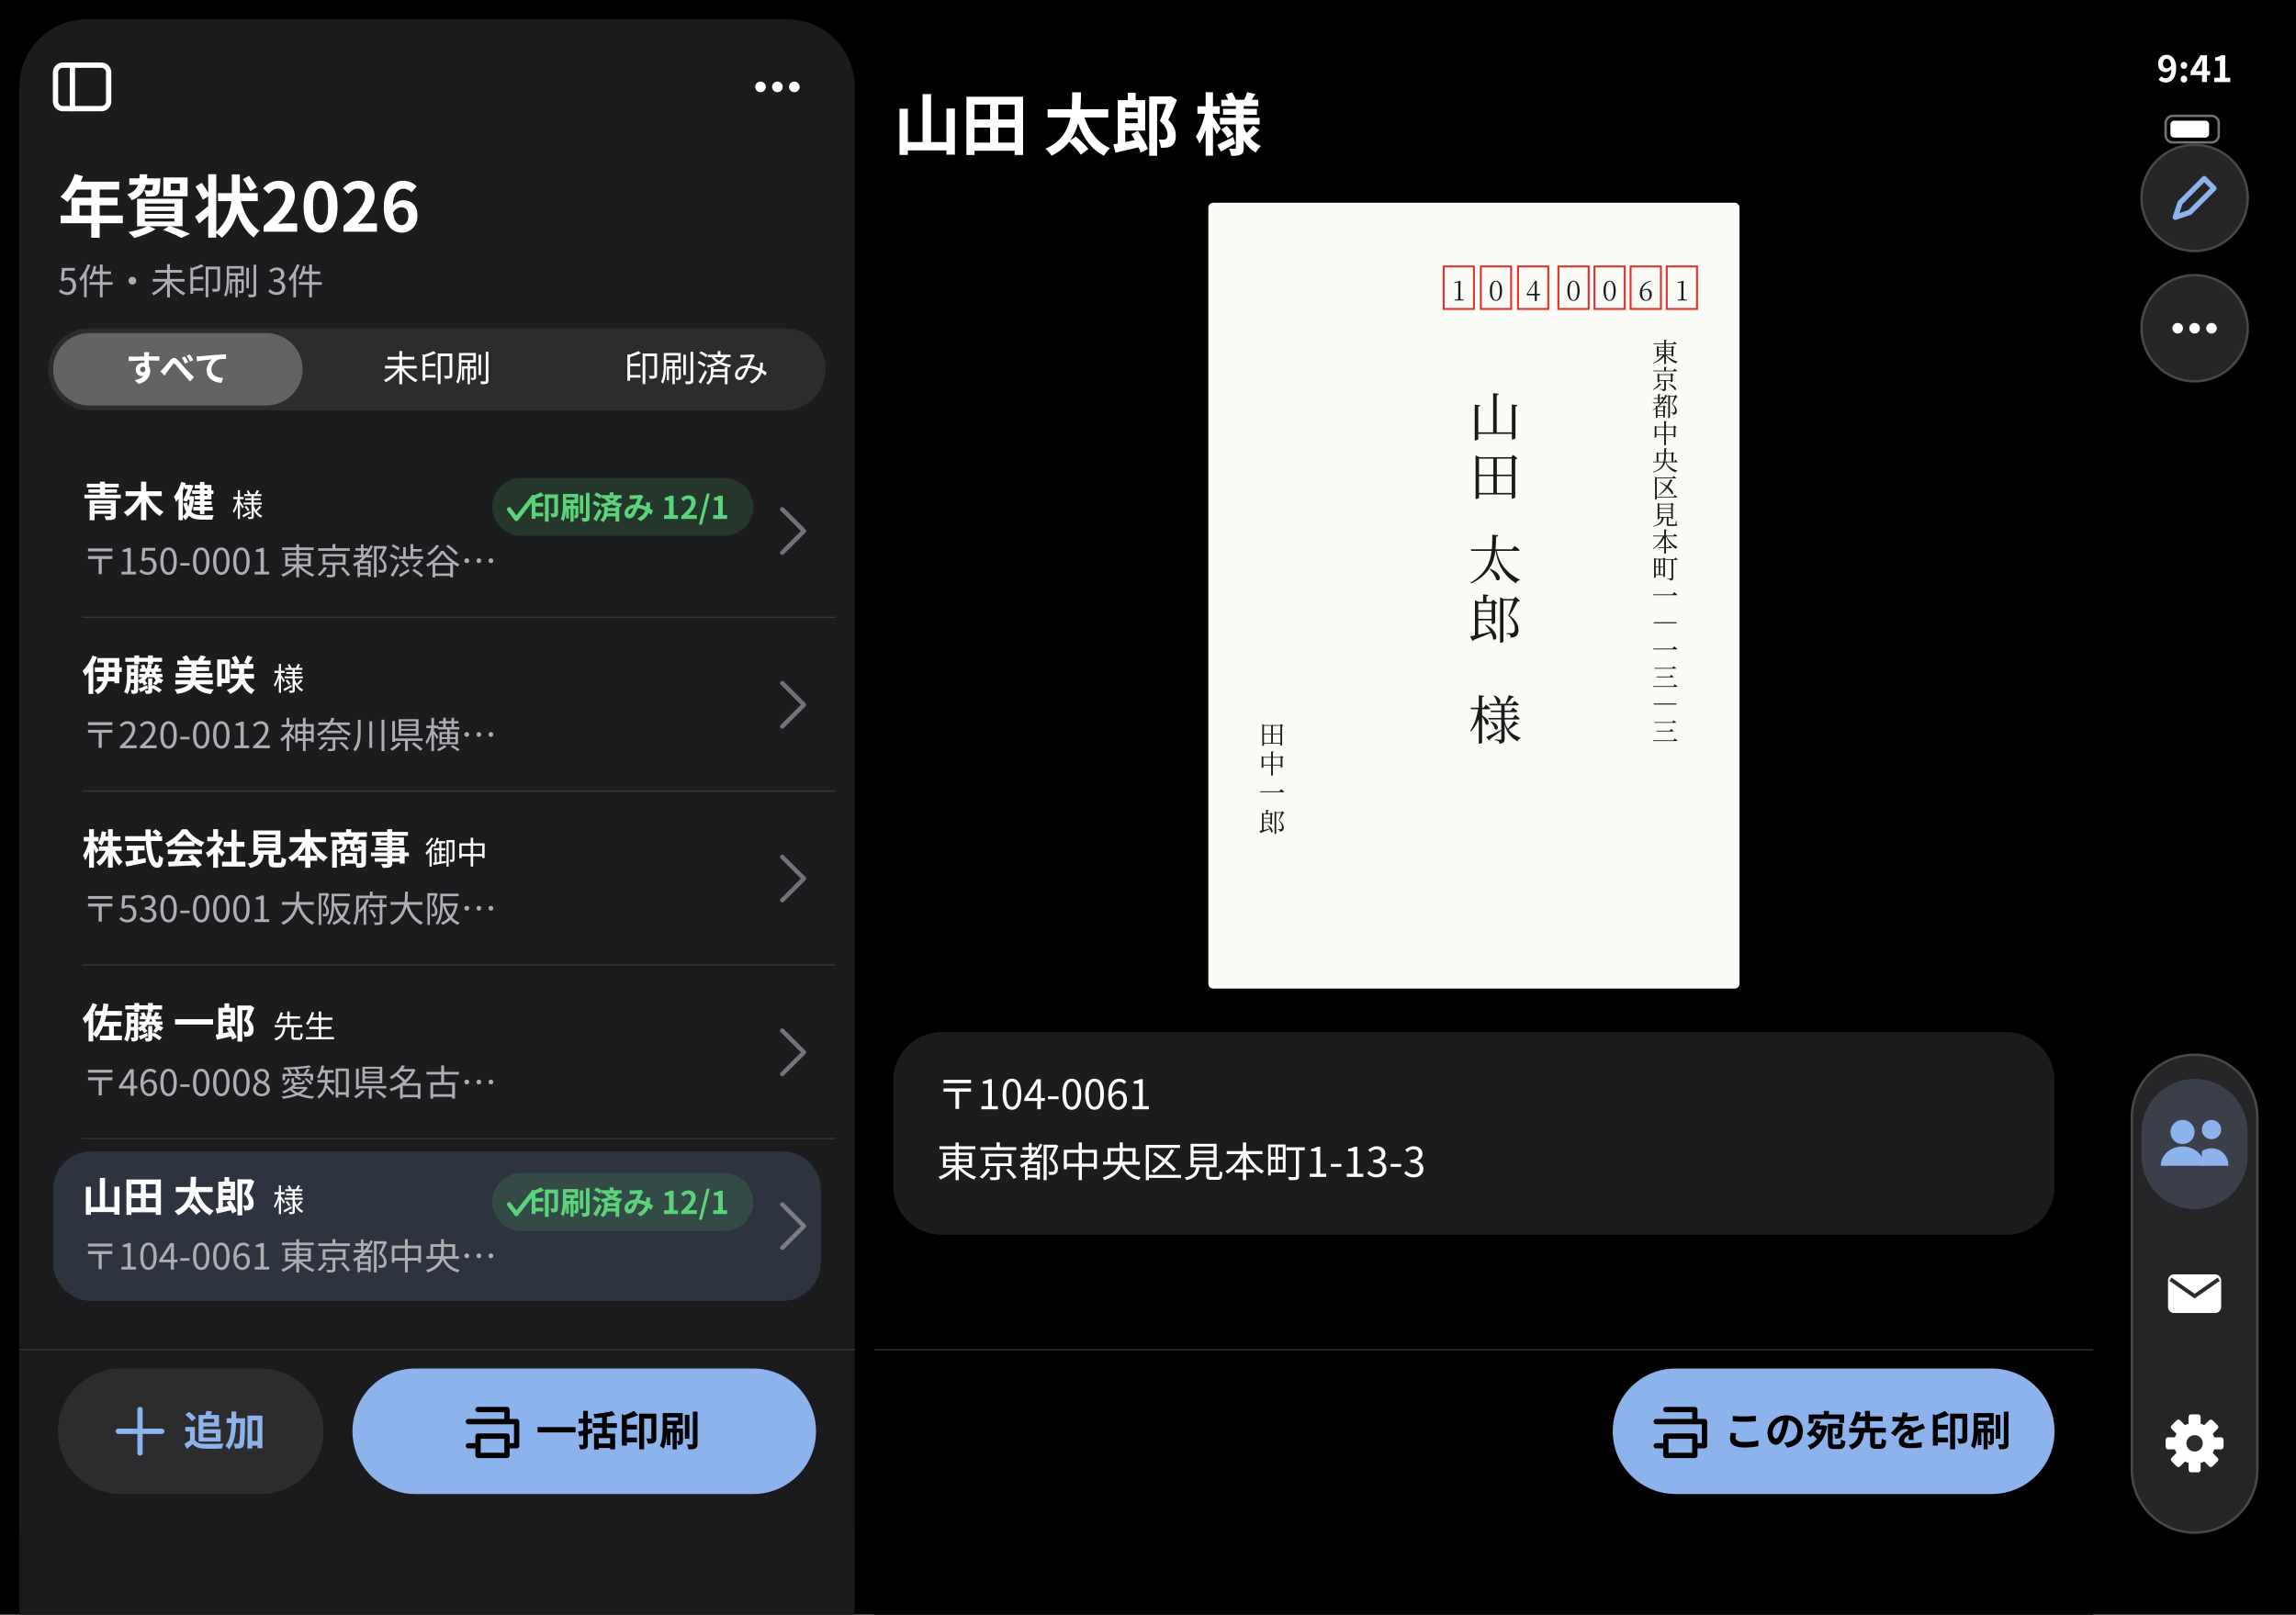
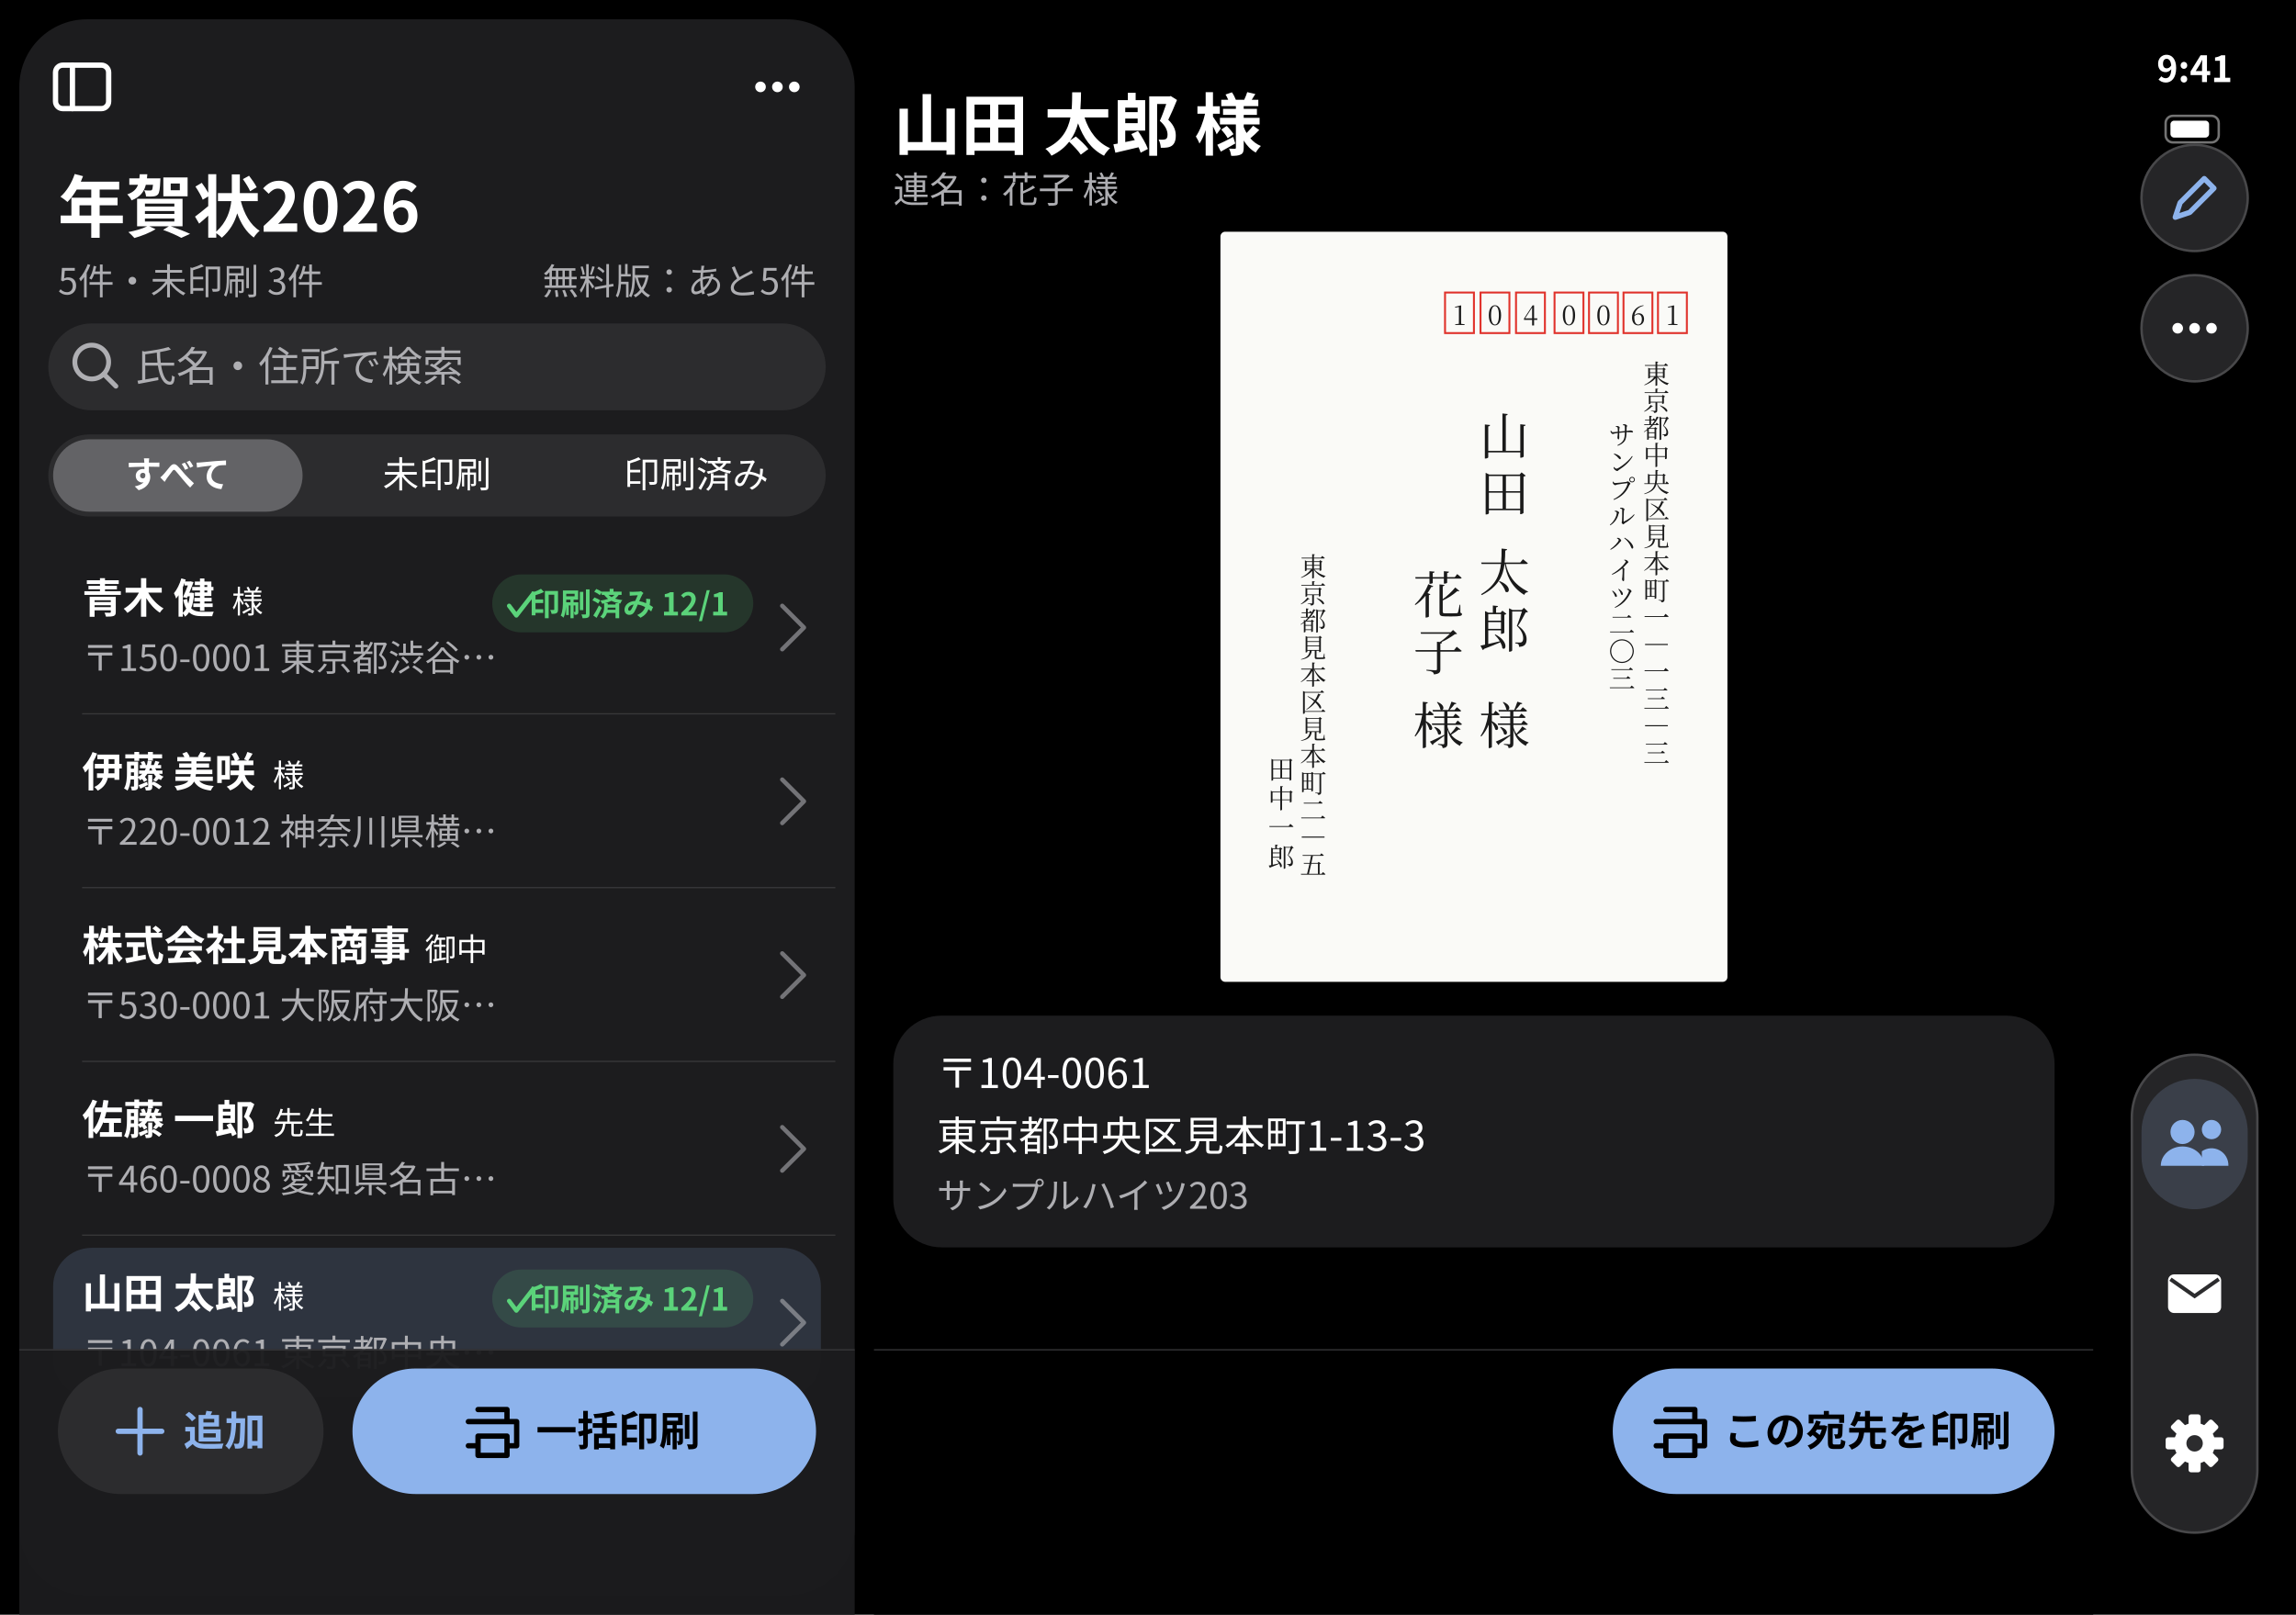
<svg xmlns="http://www.w3.org/2000/svg" width="951" height="669" viewBox="0 0 951 669" data-bg="#000000">
  <rect width="100%" height="100%" fill="#000000" />
  <text x="909" y="34" font-family="-apple-system, 'SF Pro Text', 'Hiragino Sans', 'Noto Sans JP', 'Noto Sans CJK JP', sans-serif" font-size="15" font-weight="600" fill="#FFFFFF" text-anchor="middle">9:41</text>
  <rect x="897.0" y="48" width="22" height="11" rx="3" fill="none" stroke="#FFFFFF" stroke-opacity="0.45" />
  <rect x="899.0" y="50" width="16" height="7" rx="1.5" fill="#FFFFFF" />
  <circle cx="909" cy="82" r="22" fill="#2C2C2E" fill-opacity="0.85" stroke="#48484A" />
  <g fill="none" stroke="#8DB3EC" stroke-width="2.2" stroke-linecap="round" stroke-linejoin="round">
    <path d="M901.0 90l2-6 10-10 4 4-10 10z" />
  </g>
  <circle cx="909" cy="136" r="22" fill="#2C2C2E" fill-opacity="0.85" stroke="#48484A" />
  <circle cx="902.0" cy="136" r="2.2" fill="#FFFFFF" />
  <circle cx="909.0" cy="136" r="2.2" fill="#FFFFFF" />
  <circle cx="916.0" cy="136" r="2.2" fill="#FFFFFF" />
  <rect x="883.0" y="437" width="52" height="198" rx="26" fill="#2C2C2E" fill-opacity="0.85" stroke="#48484A" />
  <rect x="887.0" y="447" width="44" height="54" rx="22" fill="#3A3F49" />
  <circle cx="904.0" cy="469" r="5" fill="#8DB3EC" />
  <path d="M895.0 483a9 8 0 0 1 18 0z" fill="#8DB3EC" />
  <circle cx="916.0" cy="468" r="4" fill="#8DB3EC" />
  <path d="M912.0 483h11a7 7 0 0 0-11-6z" fill="#8DB3EC" />
  <rect x="898.0" y="528" width="22" height="16" rx="2.5" fill="#FFFFFF" />
  <path d="M899.0 530l10 7 10-7" fill="none" stroke="#2C2C2E" stroke-width="1.6" />
  <rect x="906.5" y="586" width="5" height="6" rx="1" fill="#FFFFFF" transform="rotate(0 909.0 598)" />
  <rect x="906.5" y="586" width="5" height="6" rx="1" fill="#FFFFFF" transform="rotate(45 909.0 598)" />
  <rect x="906.5" y="586" width="5" height="6" rx="1" fill="#FFFFFF" transform="rotate(90 909.0 598)" />
  <rect x="906.5" y="586" width="5" height="6" rx="1" fill="#FFFFFF" transform="rotate(135 909.0 598)" />
  <rect x="906.5" y="586" width="5" height="6" rx="1" fill="#FFFFFF" transform="rotate(180 909.0 598)" />
  <rect x="906.5" y="586" width="5" height="6" rx="1" fill="#FFFFFF" transform="rotate(225 909.0 598)" />
  <rect x="906.5" y="586" width="5" height="6" rx="1" fill="#FFFFFF" transform="rotate(270 909.0 598)" />
  <rect x="906.5" y="586" width="5" height="6" rx="1" fill="#FFFFFF" transform="rotate(315 909.0 598)" />
  <circle cx="909.0" cy="598" r="8.5" fill="#FFFFFF" />
  <circle cx="909.0" cy="598" r="3.4" fill="#2C2C2E" />
  <rect x="8" y="8" width="346" height="653" rx="28" fill="#1C1C1E" />
  <g fill="none" stroke="#FFFFFF" stroke-width="2.2" stroke-linecap="round" stroke-linejoin="round">
    <rect x="23" y="27" width="22" height="18" rx="3" />
    <path d="M30 27v18" />
  </g>
  <circle cx="315" cy="36" r="2.2" fill="#FFFFFF" />
  <circle cx="322" cy="36" r="2.2" fill="#FFFFFF" />
  <circle cx="329" cy="36" r="2.2" fill="#FFFFFF" />
  <text x="24" y="96" font-family="-apple-system, 'SF Pro Text', 'Hiragino Sans', 'Noto Sans JP', 'Noto Sans CJK JP', sans-serif" font-size="28" font-weight="700" fill="#FFFFFF" text-anchor="start" data-bg="#1C1C1E">年賀状2026</text>
  <text x="24" y="122" font-family="-apple-system, 'SF Pro Text', 'Hiragino Sans', 'Noto Sans JP', 'Noto Sans CJK JP', sans-serif" font-size="15" font-weight="400" fill="#AEAEB2" text-anchor="start" data-bg="#1C1C1E">5件・未印刷 3件</text>
-   <rect x="20" y="136" width="322" height="34" rx="17" fill="#2C2C2E" />
-   <rect x="22" y="138" width="103.333" height="30" rx="15" fill="#636366" />
-   <text x="73.667" y="158" font-family="-apple-system, 'SF Pro Text', 'Hiragino Sans', 'Noto Sans JP', 'Noto Sans CJK JP', sans-serif" font-size="15" font-weight="600" fill="#FFFFFF" text-anchor="middle" data-bg="#636366">すべて</text>
-   <text x="181" y="158" font-family="-apple-system, 'SF Pro Text', 'Hiragino Sans', 'Noto Sans JP', 'Noto Sans CJK JP', sans-serif" font-size="15" font-weight="400" fill="#FFFFFF" text-anchor="middle" data-bg="#2C2C2E">未印刷</text>
-   <text x="288.333" y="158" font-family="-apple-system, 'SF Pro Text', 'Hiragino Sans', 'Noto Sans JP', 'Noto Sans CJK JP', sans-serif" font-size="15" font-weight="400" fill="#FFFFFF" text-anchor="middle" data-bg="#2C2C2E">印刷済み</text>
+   <text x="338" y="122" font-family="-apple-system, 'SF Pro Text', 'Hiragino Sans', 'Noto Sans JP', 'Noto Sans CJK JP', sans-serif" font-size="15" font-weight="400" fill="#AEAEB2" text-anchor="end" data-bg="#1C1C1E">無料版：あと5件</text>
+   <rect x="20" y="134" width="322" height="36" rx="18" fill="#2C2C2E" />
+   <g fill="none" stroke="#AEAEB2" stroke-width="2" stroke-linecap="round" stroke-linejoin="round">
+     <circle cx="38" cy="150" r="7" />
+     <path d="M43 155l5 5" />
+   </g>
+   <text x="56" y="158" font-family="-apple-system, 'SF Pro Text', 'Hiragino Sans', 'Noto Sans JP', 'Noto Sans CJK JP', sans-serif" font-size="17" font-weight="400" fill="#AEAEB2" text-anchor="start" data-bg="#2C2C2E">氏名・住所で検索</text>
+   <rect x="20" y="180" width="322" height="34" rx="17" fill="#2C2C2E" />
+   <rect x="22" y="182" width="103.333" height="30" rx="15" fill="#636366" />
+   <text x="73.667" y="202" font-family="-apple-system, 'SF Pro Text', 'Hiragino Sans', 'Noto Sans JP', 'Noto Sans CJK JP', sans-serif" font-size="15" font-weight="600" fill="#FFFFFF" text-anchor="middle" data-bg="#636366">すべて</text>
+   <text x="181" y="202" font-family="-apple-system, 'SF Pro Text', 'Hiragino Sans', 'Noto Sans JP', 'Noto Sans CJK JP', sans-serif" font-size="15" font-weight="400" fill="#FFFFFF" text-anchor="middle" data-bg="#2C2C2E">未印刷</text>
+   <text x="288.333" y="202" font-family="-apple-system, 'SF Pro Text', 'Hiragino Sans', 'Noto Sans JP', 'Noto Sans CJK JP', sans-serif" font-size="15" font-weight="400" fill="#FFFFFF" text-anchor="middle" data-bg="#2C2C2E">印刷済み</text>
  <g data-fold-ok="1">
-     <rect x="16" y="184" width="330" height="360" rx="22" fill="#1C1C1E" fill-opacity="0" />
-     <text x="34" y="214" font-family="-apple-system, 'SF Pro Text', 'Hiragino Sans', 'Noto Sans JP', 'Noto Sans CJK JP', sans-serif" font-size="17" font-weight="600" fill="#FFFFFF" text-anchor="start" data-bg="#1C1C1E">青木 健</text>
-     <text x="96" y="214" font-family="-apple-system, 'SF Pro Text', 'Hiragino Sans', 'Noto Sans JP', 'Noto Sans CJK JP', sans-serif" font-size="13" font-weight="400" fill="#FFFFFF" text-anchor="start" data-bg="#1C1C1E">様</text>
-     <text x="34" y="238" font-family="-apple-system, 'SF Pro Text', 'Hiragino Sans', 'Noto Sans JP', 'Noto Sans CJK JP', sans-serif" font-size="15" font-weight="400" fill="#AEAEB2" text-anchor="start" data-bg="#1C1C1E">〒150-0001 東京都渋谷…</text>
-     <rect x="203.88" y="198" width="108.12" height="24" rx="12" fill="#25362B" />
+     <rect x="16" y="224" width="330" height="360" rx="22" fill="#1C1C1E" fill-opacity="0" />
+     <text x="34" y="254" font-family="-apple-system, 'SF Pro Text', 'Hiragino Sans', 'Noto Sans JP', 'Noto Sans CJK JP', sans-serif" font-size="17" font-weight="600" fill="#FFFFFF" text-anchor="start" data-bg="#1C1C1E">青木 健</text>
+     <text x="96" y="254" font-family="-apple-system, 'SF Pro Text', 'Hiragino Sans', 'Noto Sans JP', 'Noto Sans CJK JP', sans-serif" font-size="13" font-weight="400" fill="#FFFFFF" text-anchor="start" data-bg="#1C1C1E">様</text>
+     <text x="34" y="278" font-family="-apple-system, 'SF Pro Text', 'Hiragino Sans', 'Noto Sans JP', 'Noto Sans CJK JP', sans-serif" font-size="15" font-weight="400" fill="#AEAEB2" text-anchor="start" data-bg="#1C1C1E">〒150-0001 東京都渋谷…</text>
+     <rect x="203.88" y="238" width="108.12" height="24" rx="12" fill="#25362B" />
    <g fill="none" stroke="#5BD37A" stroke-width="1.8" stroke-linecap="round" stroke-linejoin="round">
-       <path d="M210.88 211l3 4 7-9" />
+       <path d="M210.88 251l3 4 7-9" />
    </g>
-     <text x="302" y="215" font-family="-apple-system, 'SF Pro Text', 'Hiragino Sans', 'Noto Sans JP', 'Noto Sans CJK JP', sans-serif" font-size="13" font-weight="600" fill="#5BD37A" text-anchor="end" data-bg="#25362B">印刷済み 12/1</text>
+     <text x="302" y="255" font-family="-apple-system, 'SF Pro Text', 'Hiragino Sans', 'Noto Sans JP', 'Noto Sans CJK JP', sans-serif" font-size="13" font-weight="600" fill="#5BD37A" text-anchor="end" data-bg="#25362B">印刷済み 12/1</text>
    <g fill="none" stroke="#AEAEB2" stroke-width="1.8" stroke-opacity="0.6" stroke-linecap="round" stroke-linejoin="round">
-       <path d="M324 211l9 9-9 9" />
+       <path d="M324 251l9 9-9 9" />
    </g>
-     <rect x="34" y="255.5" width="312" height="0.5" fill="#38383A" />
-     <text x="34" y="286" font-family="-apple-system, 'SF Pro Text', 'Hiragino Sans', 'Noto Sans JP', 'Noto Sans CJK JP', sans-serif" font-size="17" font-weight="600" fill="#FFFFFF" text-anchor="start" data-bg="#1C1C1E">伊藤 美咲</text>
-     <text x="113" y="286" font-family="-apple-system, 'SF Pro Text', 'Hiragino Sans', 'Noto Sans JP', 'Noto Sans CJK JP', sans-serif" font-size="13" font-weight="400" fill="#FFFFFF" text-anchor="start" data-bg="#1C1C1E">様</text>
-     <text x="34" y="310" font-family="-apple-system, 'SF Pro Text', 'Hiragino Sans', 'Noto Sans JP', 'Noto Sans CJK JP', sans-serif" font-size="15" font-weight="400" fill="#AEAEB2" text-anchor="start" data-bg="#1C1C1E">〒220-0012 神奈川県横…</text>
+     <rect x="34" y="295.5" width="312" height="0.5" fill="#38383A" />
+     <text x="34" y="326" font-family="-apple-system, 'SF Pro Text', 'Hiragino Sans', 'Noto Sans JP', 'Noto Sans CJK JP', sans-serif" font-size="17" font-weight="600" fill="#FFFFFF" text-anchor="start" data-bg="#1C1C1E">伊藤 美咲</text>
+     <text x="113" y="326" font-family="-apple-system, 'SF Pro Text', 'Hiragino Sans', 'Noto Sans JP', 'Noto Sans CJK JP', sans-serif" font-size="13" font-weight="400" fill="#FFFFFF" text-anchor="start" data-bg="#1C1C1E">様</text>
+     <text x="34" y="350" font-family="-apple-system, 'SF Pro Text', 'Hiragino Sans', 'Noto Sans JP', 'Noto Sans CJK JP', sans-serif" font-size="15" font-weight="400" fill="#AEAEB2" text-anchor="start" data-bg="#1C1C1E">〒220-0012 神奈川県横…</text>
    <g fill="none" stroke="#AEAEB2" stroke-width="1.8" stroke-opacity="0.6" stroke-linecap="round" stroke-linejoin="round">
-       <path d="M324 283l9 9-9 9" />
+       <path d="M324 323l9 9-9 9" />
    </g>
-     <rect x="34" y="327.5" width="312" height="0.5" fill="#38383A" />
-     <text x="34" y="358" font-family="-apple-system, 'SF Pro Text', 'Hiragino Sans', 'Noto Sans JP', 'Noto Sans CJK JP', sans-serif" font-size="17" font-weight="600" fill="#FFFFFF" text-anchor="start" data-bg="#1C1C1E">株式会社見本商事</text>
-     <text x="176" y="358" font-family="-apple-system, 'SF Pro Text', 'Hiragino Sans', 'Noto Sans JP', 'Noto Sans CJK JP', sans-serif" font-size="13" font-weight="400" fill="#FFFFFF" text-anchor="start" data-bg="#1C1C1E">御中</text>
-     <text x="34" y="382" font-family="-apple-system, 'SF Pro Text', 'Hiragino Sans', 'Noto Sans JP', 'Noto Sans CJK JP', sans-serif" font-size="15" font-weight="400" fill="#AEAEB2" text-anchor="start" data-bg="#1C1C1E">〒530-0001 大阪府大阪…</text>
+     <rect x="34" y="367.5" width="312" height="0.5" fill="#38383A" />
+     <text x="34" y="398" font-family="-apple-system, 'SF Pro Text', 'Hiragino Sans', 'Noto Sans JP', 'Noto Sans CJK JP', sans-serif" font-size="17" font-weight="600" fill="#FFFFFF" text-anchor="start" data-bg="#1C1C1E">株式会社見本商事</text>
+     <text x="176" y="398" font-family="-apple-system, 'SF Pro Text', 'Hiragino Sans', 'Noto Sans JP', 'Noto Sans CJK JP', sans-serif" font-size="13" font-weight="400" fill="#FFFFFF" text-anchor="start" data-bg="#1C1C1E">御中</text>
+     <text x="34" y="422" font-family="-apple-system, 'SF Pro Text', 'Hiragino Sans', 'Noto Sans JP', 'Noto Sans CJK JP', sans-serif" font-size="15" font-weight="400" fill="#AEAEB2" text-anchor="start" data-bg="#1C1C1E">〒530-0001 大阪府大阪…</text>
    <g fill="none" stroke="#AEAEB2" stroke-width="1.8" stroke-opacity="0.6" stroke-linecap="round" stroke-linejoin="round">
-       <path d="M324 355l9 9-9 9" />
+       <path d="M324 395l9 9-9 9" />
    </g>
-     <rect x="34" y="399.5" width="312" height="0.5" fill="#38383A" />
-     <text x="34" y="430" font-family="-apple-system, 'SF Pro Text', 'Hiragino Sans', 'Noto Sans JP', 'Noto Sans CJK JP', sans-serif" font-size="17" font-weight="600" fill="#FFFFFF" text-anchor="start" data-bg="#1C1C1E">佐藤 一郎</text>
-     <text x="113" y="430" font-family="-apple-system, 'SF Pro Text', 'Hiragino Sans', 'Noto Sans JP', 'Noto Sans CJK JP', sans-serif" font-size="13" font-weight="400" fill="#FFFFFF" text-anchor="start" data-bg="#1C1C1E">先生</text>
-     <text x="34" y="454" font-family="-apple-system, 'SF Pro Text', 'Hiragino Sans', 'Noto Sans JP', 'Noto Sans CJK JP', sans-serif" font-size="15" font-weight="400" fill="#AEAEB2" text-anchor="start" data-bg="#1C1C1E">〒460-0008 愛知県名古…</text>
+     <rect x="34" y="439.5" width="312" height="0.5" fill="#38383A" />
+     <text x="34" y="470" font-family="-apple-system, 'SF Pro Text', 'Hiragino Sans', 'Noto Sans JP', 'Noto Sans CJK JP', sans-serif" font-size="17" font-weight="600" fill="#FFFFFF" text-anchor="start" data-bg="#1C1C1E">佐藤 一郎</text>
+     <text x="113" y="470" font-family="-apple-system, 'SF Pro Text', 'Hiragino Sans', 'Noto Sans JP', 'Noto Sans CJK JP', sans-serif" font-size="13" font-weight="400" fill="#FFFFFF" text-anchor="start" data-bg="#1C1C1E">先生</text>
+     <text x="34" y="494" font-family="-apple-system, 'SF Pro Text', 'Hiragino Sans', 'Noto Sans JP', 'Noto Sans CJK JP', sans-serif" font-size="15" font-weight="400" fill="#AEAEB2" text-anchor="start" data-bg="#1C1C1E">〒460-0008 愛知県名古…</text>
    <g fill="none" stroke="#AEAEB2" stroke-width="1.8" stroke-opacity="0.6" stroke-linecap="round" stroke-linejoin="round">
-       <path d="M324 427l9 9-9 9" />
+       <path d="M324 467l9 9-9 9" />
    </g>
-     <rect x="34" y="471.5" width="312" height="0.5" fill="#38383A" />
-     <rect x="22" y="477" width="318" height="62" rx="16" fill="#2E343F" />
-     <text x="34" y="502" font-family="-apple-system, 'SF Pro Text', 'Hiragino Sans', 'Noto Sans JP', 'Noto Sans CJK JP', sans-serif" font-size="17" font-weight="600" fill="#FFFFFF" text-anchor="start" data-bg="#2E343F">山田 太郎</text>
-     <text x="113" y="502" font-family="-apple-system, 'SF Pro Text', 'Hiragino Sans', 'Noto Sans JP', 'Noto Sans CJK JP', sans-serif" font-size="13" font-weight="400" fill="#FFFFFF" text-anchor="start" data-bg="#2E343F">様</text>
-     <text x="34" y="526" font-family="-apple-system, 'SF Pro Text', 'Hiragino Sans', 'Noto Sans JP', 'Noto Sans CJK JP', sans-serif" font-size="15" font-weight="400" fill="#AEAEB2" text-anchor="start" data-bg="#2E343F">〒104-0061 東京都中央…</text>
-     <rect x="203.88" y="486" width="108.12" height="24" rx="12" fill="#344A47" />
+     <rect x="34" y="511.5" width="312" height="0.5" fill="#38383A" />
+     <rect x="22" y="517" width="318" height="62" rx="16" fill="#2E343F" />
+     <text x="34" y="542" font-family="-apple-system, 'SF Pro Text', 'Hiragino Sans', 'Noto Sans JP', 'Noto Sans CJK JP', sans-serif" font-size="17" font-weight="600" fill="#FFFFFF" text-anchor="start" data-bg="#2E343F">山田 太郎</text>
+     <text x="113" y="542" font-family="-apple-system, 'SF Pro Text', 'Hiragino Sans', 'Noto Sans JP', 'Noto Sans CJK JP', sans-serif" font-size="13" font-weight="400" fill="#FFFFFF" text-anchor="start" data-bg="#2E343F">様</text>
+     <text x="34" y="566" font-family="-apple-system, 'SF Pro Text', 'Hiragino Sans', 'Noto Sans JP', 'Noto Sans CJK JP', sans-serif" font-size="15" font-weight="400" fill="#AEAEB2" text-anchor="start" data-bg="#2E343F">〒104-0061 東京都中央…</text>
+     <rect x="203.88" y="526" width="108.12" height="24" rx="12" fill="#344A47" />
    <g fill="none" stroke="#5BD37A" stroke-width="1.8" stroke-linecap="round" stroke-linejoin="round">
-       <path d="M210.88 499l3 4 7-9" />
+       <path d="M210.88 539l3 4 7-9" />
    </g>
-     <text x="302" y="503" font-family="-apple-system, 'SF Pro Text', 'Hiragino Sans', 'Noto Sans JP', 'Noto Sans CJK JP', sans-serif" font-size="13" font-weight="600" fill="#5BD37A" text-anchor="end" data-bg="#344A47">印刷済み 12/1</text>
+     <text x="302" y="543" font-family="-apple-system, 'SF Pro Text', 'Hiragino Sans', 'Noto Sans JP', 'Noto Sans CJK JP', sans-serif" font-size="13" font-weight="600" fill="#5BD37A" text-anchor="end" data-bg="#344A47">印刷済み 12/1</text>
    <g fill="none" stroke="#AEAEB2" stroke-width="1.8" stroke-opacity="0.6" stroke-linecap="round" stroke-linejoin="round">
-       <path d="M324 499l9 9-9 9" />
+       <path d="M324 539l9 9-9 9" />
    </g>
  </g>
  <rect x="8" y="559" width="346" height="110" fill="#1C1C1E" fill-opacity="0.96" />
  <rect x="8" y="559" width="346" height="0.5" fill="#38383A" />
  <rect x="24" y="567" width="110" height="52" rx="26" fill="#2C2C2E" />
  <g fill="none" stroke="#8DB3EC" stroke-width="2.2" stroke-linecap="round" stroke-linejoin="round">
    <path d="M58.0 584.0v18M49.0 593.0h18" />
  </g>
  <text x="76" y="599" font-family="-apple-system, 'SF Pro Text', 'Hiragino Sans', 'Noto Sans JP', 'Noto Sans CJK JP', sans-serif" font-size="17" font-weight="600" fill="#8DB3EC" text-anchor="start" data-bg="#2C2C2E">追加</text>
  <rect x="146" y="567" width="192" height="52" rx="26" fill="#8DB3EC" />
  <g fill="none" stroke="#000000" stroke-width="2.2" stroke-linecap="round" stroke-linejoin="round">
    <path d="M198.0 584.0h12v5M194.0 589.0h20v10h-4M194.0 599.0h4M198.0 595.0h12v8h-12z" />
  </g>
  <text x="222" y="599" font-family="-apple-system, 'SF Pro Text', 'Hiragino Sans', 'Noto Sans JP', 'Noto Sans CJK JP', sans-serif" font-size="17" font-weight="600" fill="#000000" text-anchor="start" data-bg="#8DB3EC">一括印刷</text>
  <text x="370" y="62" font-family="-apple-system, 'SF Pro Text', 'Hiragino Sans', 'Noto Sans JP', 'Noto Sans CJK JP', sans-serif" font-size="28" font-weight="700" fill="#FFFFFF" text-anchor="start">山田 太郎 様</text>
-   <rect x="501.5" y="86" width="220" height="325.6" rx="2" fill="#000000" fill-opacity="0.12" />
-   <rect x="500.5" y="84" width="220" height="325.6" rx="2" fill="#FAFAF7" />
-   <rect x="597.96" y="110.4" width="12.54" height="17.6" fill="none" stroke="#E0322B" stroke-width="0.8" />
-   <rect x="613.36" y="110.4" width="12.54" height="17.6" fill="none" stroke="#E0322B" stroke-width="0.8" />
-   <rect x="628.76" y="110.4" width="12.54" height="17.6" fill="none" stroke="#E0322B" stroke-width="0.8" />
-   <rect x="645.48" y="110.4" width="12.54" height="17.6" fill="none" stroke="#E0322B" stroke-width="0.8" />
-   <rect x="660.44" y="110.4" width="12.54" height="17.6" fill="none" stroke="#E0322B" stroke-width="0.8" />
-   <rect x="675.4" y="110.4" width="12.54" height="17.6" fill="none" stroke="#E0322B" stroke-width="0.8" />
-   <rect x="690.36" y="110.4" width="12.54" height="17.6" fill="none" stroke="#E0322B" stroke-width="0.8" />
-   <text x="604.23" y="124.48" font-family="'Hiragino Mincho ProN', 'Noto Serif CJK JP', 'Noto Serif JP', serif" font-size="11" font-weight="400" fill="#1A1A1A" text-anchor="middle" data-bg="#FAFAF7">1</text>
-   <text x="619.63" y="124.48" font-family="'Hiragino Mincho ProN', 'Noto Serif CJK JP', 'Noto Serif JP', serif" font-size="11" font-weight="400" fill="#1A1A1A" text-anchor="middle" data-bg="#FAFAF7">0</text>
-   <text x="635.03" y="124.48" font-family="'Hiragino Mincho ProN', 'Noto Serif CJK JP', 'Noto Serif JP', serif" font-size="11" font-weight="400" fill="#1A1A1A" text-anchor="middle" data-bg="#FAFAF7">4</text>
-   <text x="651.75" y="124.48" font-family="'Hiragino Mincho ProN', 'Noto Serif CJK JP', 'Noto Serif JP', serif" font-size="11" font-weight="400" fill="#1A1A1A" text-anchor="middle" data-bg="#FAFAF7">0</text>
-   <text x="666.71" y="124.48" font-family="'Hiragino Mincho ProN', 'Noto Serif CJK JP', 'Noto Serif JP', serif" font-size="11" font-weight="400" fill="#1A1A1A" text-anchor="middle" data-bg="#FAFAF7">0</text>
-   <text x="681.67" y="124.48" font-family="'Hiragino Mincho ProN', 'Noto Serif CJK JP', 'Noto Serif JP', serif" font-size="11" font-weight="400" fill="#1A1A1A" text-anchor="middle" data-bg="#FAFAF7">6</text>
-   <text x="696.63" y="124.48" font-family="'Hiragino Mincho ProN', 'Noto Serif CJK JP', 'Noto Serif JP', serif" font-size="11" font-weight="400" fill="#1A1A1A" text-anchor="middle" data-bg="#FAFAF7">1</text>
-   <text x="689.7" y="150" font-family="'Hiragino Mincho ProN', 'Noto Serif CJK JP', 'Noto Serif JP', serif" font-size="11" font-weight="400" fill="#1A1A1A" text-anchor="middle" data-bg="#FAFAF7">東</text>
-   <text x="689.7" y="161.22" font-family="'Hiragino Mincho ProN', 'Noto Serif CJK JP', 'Noto Serif JP', serif" font-size="11" font-weight="400" fill="#1A1A1A" text-anchor="middle" data-bg="#FAFAF7">京</text>
-   <text x="689.7" y="172.44" font-family="'Hiragino Mincho ProN', 'Noto Serif CJK JP', 'Noto Serif JP', serif" font-size="11" font-weight="400" fill="#1A1A1A" text-anchor="middle" data-bg="#FAFAF7">都</text>
-   <text x="689.7" y="183.66" font-family="'Hiragino Mincho ProN', 'Noto Serif CJK JP', 'Noto Serif JP', serif" font-size="11" font-weight="400" fill="#1A1A1A" text-anchor="middle" data-bg="#FAFAF7">中</text>
-   <text x="689.7" y="194.88" font-family="'Hiragino Mincho ProN', 'Noto Serif CJK JP', 'Noto Serif JP', serif" font-size="11" font-weight="400" fill="#1A1A1A" text-anchor="middle" data-bg="#FAFAF7">央</text>
-   <text x="689.7" y="206.1" font-family="'Hiragino Mincho ProN', 'Noto Serif CJK JP', 'Noto Serif JP', serif" font-size="11" font-weight="400" fill="#1A1A1A" text-anchor="middle" data-bg="#FAFAF7">区</text>
-   <text x="689.7" y="217.32" font-family="'Hiragino Mincho ProN', 'Noto Serif CJK JP', 'Noto Serif JP', serif" font-size="11" font-weight="400" fill="#1A1A1A" text-anchor="middle" data-bg="#FAFAF7">見</text>
-   <text x="689.7" y="228.54" font-family="'Hiragino Mincho ProN', 'Noto Serif CJK JP', 'Noto Serif JP', serif" font-size="11" font-weight="400" fill="#1A1A1A" text-anchor="middle" data-bg="#FAFAF7">本</text>
-   <text x="689.7" y="239.76" font-family="'Hiragino Mincho ProN', 'Noto Serif CJK JP', 'Noto Serif JP', serif" font-size="11" font-weight="400" fill="#1A1A1A" text-anchor="middle" data-bg="#FAFAF7">町</text>
-   <text x="689.7" y="250.98" font-family="'Hiragino Mincho ProN', 'Noto Serif CJK JP', 'Noto Serif JP', serif" font-size="11" font-weight="400" fill="#1A1A1A" text-anchor="middle" data-bg="#FAFAF7">一</text>
-   <text x="689.7" y="262.2" font-family="'Hiragino Mincho ProN', 'Noto Serif CJK JP', 'Noto Serif JP', serif" font-size="11" font-weight="400" fill="#1A1A1A" text-anchor="middle" data-bg="#FAFAF7">―</text>
-   <text x="689.7" y="273.42" font-family="'Hiragino Mincho ProN', 'Noto Serif CJK JP', 'Noto Serif JP', serif" font-size="11" font-weight="400" fill="#1A1A1A" text-anchor="middle" data-bg="#FAFAF7">一</text>
-   <text x="689.7" y="284.64" font-family="'Hiragino Mincho ProN', 'Noto Serif CJK JP', 'Noto Serif JP', serif" font-size="11" font-weight="400" fill="#1A1A1A" text-anchor="middle" data-bg="#FAFAF7">三</text>
-   <text x="689.7" y="295.86" font-family="'Hiragino Mincho ProN', 'Noto Serif CJK JP', 'Noto Serif JP', serif" font-size="11" font-weight="400" fill="#1A1A1A" text-anchor="middle" data-bg="#FAFAF7">―</text>
-   <text x="689.7" y="307.08" font-family="'Hiragino Mincho ProN', 'Noto Serif CJK JP', 'Noto Serif JP', serif" font-size="11" font-weight="400" fill="#1A1A1A" text-anchor="middle" data-bg="#FAFAF7">三</text>
-   <text x="619.3" y="180.8" font-family="'Hiragino Mincho ProN', 'Noto Serif CJK JP', 'Noto Serif JP', serif" font-size="22" font-weight="400" fill="#1A1A1A" text-anchor="middle" data-bg="#FAFAF7">山</text>
-   <text x="619.3" y="205.44" font-family="'Hiragino Mincho ProN', 'Noto Serif CJK JP', 'Noto Serif JP', serif" font-size="22" font-weight="400" fill="#1A1A1A" text-anchor="middle" data-bg="#FAFAF7">田</text>
-   <text x="619.3" y="239.936" font-family="'Hiragino Mincho ProN', 'Noto Serif CJK JP', 'Noto Serif JP', serif" font-size="22" font-weight="400" fill="#1A1A1A" text-anchor="middle" data-bg="#FAFAF7">太</text>
-   <text x="619.3" y="264.576" font-family="'Hiragino Mincho ProN', 'Noto Serif CJK JP', 'Noto Serif JP', serif" font-size="22" font-weight="400" fill="#1A1A1A" text-anchor="middle" data-bg="#FAFAF7">郎</text>
-   <text x="619.3" y="306.464" font-family="'Hiragino Mincho ProN', 'Noto Serif CJK JP', 'Noto Serif JP', serif" font-size="22" font-weight="400" fill="#1A1A1A" text-anchor="middle" data-bg="#FAFAF7">様</text>
-   <text x="526.9" y="308.4" font-family="'Hiragino Mincho ProN', 'Noto Serif CJK JP', 'Noto Serif JP', serif" font-size="11" font-weight="400" fill="#1A1A1A" text-anchor="middle" data-bg="#FAFAF7">田</text>
-   <text x="526.9" y="320.5" font-family="'Hiragino Mincho ProN', 'Noto Serif CJK JP', 'Noto Serif JP', serif" font-size="11" font-weight="400" fill="#1A1A1A" text-anchor="middle" data-bg="#FAFAF7">中</text>
-   <text x="526.9" y="332.6" font-family="'Hiragino Mincho ProN', 'Noto Serif CJK JP', 'Noto Serif JP', serif" font-size="11" font-weight="400" fill="#1A1A1A" text-anchor="middle" data-bg="#FAFAF7">一</text>
-   <text x="526.9" y="344.7" font-family="'Hiragino Mincho ProN', 'Noto Serif CJK JP', 'Noto Serif JP', serif" font-size="11" font-weight="400" fill="#1A1A1A" text-anchor="middle" data-bg="#FAFAF7">郎</text>
-   <rect x="370" y="427.6" width="481" height="84" rx="20" fill="#1C1C1E" />
-   <text x="388" y="459.6" font-family="-apple-system, 'SF Pro Text', 'Hiragino Sans', 'Noto Sans JP', 'Noto Sans CJK JP', sans-serif" font-size="17" font-weight="400" fill="#FFFFFF" text-anchor="start" data-bg="#1C1C1E">〒104-0061</text>
-   <text x="388" y="487.6" font-family="-apple-system, 'SF Pro Text', 'Hiragino Sans', 'Noto Sans JP', 'Noto Sans CJK JP', sans-serif" font-size="17" font-weight="400" fill="#FFFFFF" text-anchor="start" data-bg="#1C1C1E">東京都中央区見本町1-13-3</text>
+   <text x="370" y="84" font-family="-apple-system, 'SF Pro Text', 'Hiragino Sans', 'Noto Sans JP', 'Noto Sans CJK JP', sans-serif" font-size="15" font-weight="400" fill="#AEAEB2" text-anchor="start">連名：花子 様</text>
+   <rect x="506.5" y="98" width="210" height="310.8" rx="2" fill="#000000" fill-opacity="0.12" />
+   <rect x="505.5" y="96" width="210" height="310.8" rx="2" fill="#FAFAF7" />
+   <rect x="598.53" y="121.2" width="11.97" height="16.8" fill="none" stroke="#E0322B" stroke-width="0.8" />
+   <rect x="613.23" y="121.2" width="11.97" height="16.8" fill="none" stroke="#E0322B" stroke-width="0.8" />
+   <rect x="627.93" y="121.2" width="11.97" height="16.8" fill="none" stroke="#E0322B" stroke-width="0.8" />
+   <rect x="643.89" y="121.2" width="11.97" height="16.8" fill="none" stroke="#E0322B" stroke-width="0.8" />
+   <rect x="658.17" y="121.2" width="11.97" height="16.8" fill="none" stroke="#E0322B" stroke-width="0.8" />
+   <rect x="672.45" y="121.2" width="11.97" height="16.8" fill="none" stroke="#E0322B" stroke-width="0.8" />
+   <rect x="686.73" y="121.2" width="11.97" height="16.8" fill="none" stroke="#E0322B" stroke-width="0.8" />
+   <text x="604.515" y="134.64" font-family="'Hiragino Mincho ProN', 'Noto Serif CJK JP', 'Noto Serif JP', serif" font-size="11" font-weight="400" fill="#1A1A1A" text-anchor="middle" data-bg="#FAFAF7">1</text>
+   <text x="619.215" y="134.64" font-family="'Hiragino Mincho ProN', 'Noto Serif CJK JP', 'Noto Serif JP', serif" font-size="11" font-weight="400" fill="#1A1A1A" text-anchor="middle" data-bg="#FAFAF7">0</text>
+   <text x="633.915" y="134.64" font-family="'Hiragino Mincho ProN', 'Noto Serif CJK JP', 'Noto Serif JP', serif" font-size="11" font-weight="400" fill="#1A1A1A" text-anchor="middle" data-bg="#FAFAF7">4</text>
+   <text x="649.875" y="134.64" font-family="'Hiragino Mincho ProN', 'Noto Serif CJK JP', 'Noto Serif JP', serif" font-size="11" font-weight="400" fill="#1A1A1A" text-anchor="middle" data-bg="#FAFAF7">0</text>
+   <text x="664.155" y="134.64" font-family="'Hiragino Mincho ProN', 'Noto Serif CJK JP', 'Noto Serif JP', serif" font-size="11" font-weight="400" fill="#1A1A1A" text-anchor="middle" data-bg="#FAFAF7">0</text>
+   <text x="678.435" y="134.64" font-family="'Hiragino Mincho ProN', 'Noto Serif CJK JP', 'Noto Serif JP', serif" font-size="11" font-weight="400" fill="#1A1A1A" text-anchor="middle" data-bg="#FAFAF7">6</text>
+   <text x="692.715" y="134.64" font-family="'Hiragino Mincho ProN', 'Noto Serif CJK JP', 'Noto Serif JP', serif" font-size="11" font-weight="400" fill="#1A1A1A" text-anchor="middle" data-bg="#FAFAF7">1</text>
+   <text x="686.1" y="159" font-family="'Hiragino Mincho ProN', 'Noto Serif CJK JP', 'Noto Serif JP', serif" font-size="11" font-weight="400" fill="#1A1A1A" text-anchor="middle" data-bg="#FAFAF7">東</text>
+   <text x="686.1" y="170.22" font-family="'Hiragino Mincho ProN', 'Noto Serif CJK JP', 'Noto Serif JP', serif" font-size="11" font-weight="400" fill="#1A1A1A" text-anchor="middle" data-bg="#FAFAF7">京</text>
+   <text x="686.1" y="181.44" font-family="'Hiragino Mincho ProN', 'Noto Serif CJK JP', 'Noto Serif JP', serif" font-size="11" font-weight="400" fill="#1A1A1A" text-anchor="middle" data-bg="#FAFAF7">都</text>
+   <text x="686.1" y="192.66" font-family="'Hiragino Mincho ProN', 'Noto Serif CJK JP', 'Noto Serif JP', serif" font-size="11" font-weight="400" fill="#1A1A1A" text-anchor="middle" data-bg="#FAFAF7">中</text>
+   <text x="686.1" y="203.88" font-family="'Hiragino Mincho ProN', 'Noto Serif CJK JP', 'Noto Serif JP', serif" font-size="11" font-weight="400" fill="#1A1A1A" text-anchor="middle" data-bg="#FAFAF7">央</text>
+   <text x="686.1" y="215.1" font-family="'Hiragino Mincho ProN', 'Noto Serif CJK JP', 'Noto Serif JP', serif" font-size="11" font-weight="400" fill="#1A1A1A" text-anchor="middle" data-bg="#FAFAF7">区</text>
+   <text x="686.1" y="226.32" font-family="'Hiragino Mincho ProN', 'Noto Serif CJK JP', 'Noto Serif JP', serif" font-size="11" font-weight="400" fill="#1A1A1A" text-anchor="middle" data-bg="#FAFAF7">見</text>
+   <text x="686.1" y="237.54" font-family="'Hiragino Mincho ProN', 'Noto Serif CJK JP', 'Noto Serif JP', serif" font-size="11" font-weight="400" fill="#1A1A1A" text-anchor="middle" data-bg="#FAFAF7">本</text>
+   <text x="686.1" y="248.76" font-family="'Hiragino Mincho ProN', 'Noto Serif CJK JP', 'Noto Serif JP', serif" font-size="11" font-weight="400" fill="#1A1A1A" text-anchor="middle" data-bg="#FAFAF7">町</text>
+   <text x="686.1" y="259.98" font-family="'Hiragino Mincho ProN', 'Noto Serif CJK JP', 'Noto Serif JP', serif" font-size="11" font-weight="400" fill="#1A1A1A" text-anchor="middle" data-bg="#FAFAF7">一</text>
+   <text x="686.1" y="271.2" font-family="'Hiragino Mincho ProN', 'Noto Serif CJK JP', 'Noto Serif JP', serif" font-size="11" font-weight="400" fill="#1A1A1A" text-anchor="middle" data-bg="#FAFAF7">―</text>
+   <text x="686.1" y="282.42" font-family="'Hiragino Mincho ProN', 'Noto Serif CJK JP', 'Noto Serif JP', serif" font-size="11" font-weight="400" fill="#1A1A1A" text-anchor="middle" data-bg="#FAFAF7">一</text>
+   <text x="686.1" y="293.64" font-family="'Hiragino Mincho ProN', 'Noto Serif CJK JP', 'Noto Serif JP', serif" font-size="11" font-weight="400" fill="#1A1A1A" text-anchor="middle" data-bg="#FAFAF7">三</text>
+   <text x="686.1" y="304.86" font-family="'Hiragino Mincho ProN', 'Noto Serif CJK JP', 'Noto Serif JP', serif" font-size="11" font-weight="400" fill="#1A1A1A" text-anchor="middle" data-bg="#FAFAF7">―</text>
+   <text x="686.1" y="316.08" font-family="'Hiragino Mincho ProN', 'Noto Serif CJK JP', 'Noto Serif JP', serif" font-size="11" font-weight="400" fill="#1A1A1A" text-anchor="middle" data-bg="#FAFAF7">三</text>
+   <text x="671.8" y="184.2" font-family="'Hiragino Mincho ProN', 'Noto Serif CJK JP', 'Noto Serif JP', serif" font-size="11" font-weight="400" fill="#1A1A1A" text-anchor="middle" data-bg="#FAFAF7">サ</text>
+   <text x="671.8" y="195.42" font-family="'Hiragino Mincho ProN', 'Noto Serif CJK JP', 'Noto Serif JP', serif" font-size="11" font-weight="400" fill="#1A1A1A" text-anchor="middle" data-bg="#FAFAF7">ン</text>
+   <text x="671.8" y="206.64" font-family="'Hiragino Mincho ProN', 'Noto Serif CJK JP', 'Noto Serif JP', serif" font-size="11" font-weight="400" fill="#1A1A1A" text-anchor="middle" data-bg="#FAFAF7">プ</text>
+   <text x="671.8" y="217.86" font-family="'Hiragino Mincho ProN', 'Noto Serif CJK JP', 'Noto Serif JP', serif" font-size="11" font-weight="400" fill="#1A1A1A" text-anchor="middle" data-bg="#FAFAF7">ル</text>
+   <text x="671.8" y="229.08" font-family="'Hiragino Mincho ProN', 'Noto Serif CJK JP', 'Noto Serif JP', serif" font-size="11" font-weight="400" fill="#1A1A1A" text-anchor="middle" data-bg="#FAFAF7">ハ</text>
+   <text x="671.8" y="240.3" font-family="'Hiragino Mincho ProN', 'Noto Serif CJK JP', 'Noto Serif JP', serif" font-size="11" font-weight="400" fill="#1A1A1A" text-anchor="middle" data-bg="#FAFAF7">イ</text>
+   <text x="671.8" y="251.52" font-family="'Hiragino Mincho ProN', 'Noto Serif CJK JP', 'Noto Serif JP', serif" font-size="11" font-weight="400" fill="#1A1A1A" text-anchor="middle" data-bg="#FAFAF7">ツ</text>
+   <text x="671.8" y="262.74" font-family="'Hiragino Mincho ProN', 'Noto Serif CJK JP', 'Noto Serif JP', serif" font-size="11" font-weight="400" fill="#1A1A1A" text-anchor="middle" data-bg="#FAFAF7">二</text>
+   <text x="671.8" y="273.96" font-family="'Hiragino Mincho ProN', 'Noto Serif CJK JP', 'Noto Serif JP', serif" font-size="11" font-weight="400" fill="#1A1A1A" text-anchor="middle" data-bg="#FAFAF7">〇</text>
+   <text x="671.8" y="285.18" font-family="'Hiragino Mincho ProN', 'Noto Serif CJK JP', 'Noto Serif JP', serif" font-size="11" font-weight="400" fill="#1A1A1A" text-anchor="middle" data-bg="#FAFAF7">三</text>
+   <text x="623.1" y="188.4" font-family="'Hiragino Mincho ProN', 'Noto Serif CJK JP', 'Noto Serif JP', serif" font-size="21" font-weight="400" fill="#1A1A1A" text-anchor="middle" data-bg="#FAFAF7">山</text>
+   <text x="623.1" y="211.92" font-family="'Hiragino Mincho ProN', 'Noto Serif CJK JP', 'Noto Serif JP', serif" font-size="21" font-weight="400" fill="#1A1A1A" text-anchor="middle" data-bg="#FAFAF7">田</text>
+   <text x="623.1" y="244.848" font-family="'Hiragino Mincho ProN', 'Noto Serif CJK JP', 'Noto Serif JP', serif" font-size="21" font-weight="400" fill="#1A1A1A" text-anchor="middle" data-bg="#FAFAF7">太</text>
+   <text x="623.1" y="268.368" font-family="'Hiragino Mincho ProN', 'Noto Serif CJK JP', 'Noto Serif JP', serif" font-size="21" font-weight="400" fill="#1A1A1A" text-anchor="middle" data-bg="#FAFAF7">郎</text>
+   <text x="623.1" y="308.352" font-family="'Hiragino Mincho ProN', 'Noto Serif CJK JP', 'Noto Serif JP', serif" font-size="21" font-weight="400" fill="#1A1A1A" text-anchor="middle" data-bg="#FAFAF7">様</text>
+   <text x="595.8" y="254.256" font-family="'Hiragino Mincho ProN', 'Noto Serif CJK JP', 'Noto Serif JP', serif" font-size="21" font-weight="400" fill="#1A1A1A" text-anchor="middle" data-bg="#FAFAF7">花</text>
+   <text x="595.8" y="277.776" font-family="'Hiragino Mincho ProN', 'Noto Serif CJK JP', 'Noto Serif JP', serif" font-size="21" font-weight="400" fill="#1A1A1A" text-anchor="middle" data-bg="#FAFAF7">子</text>
+   <text x="595.8" y="308.352" font-family="'Hiragino Mincho ProN', 'Noto Serif CJK JP', 'Noto Serif JP', serif" font-size="21" font-weight="400" fill="#1A1A1A" text-anchor="middle" data-bg="#FAFAF7">様</text>
+   <text x="543.9" y="238.8" font-family="'Hiragino Mincho ProN', 'Noto Serif CJK JP', 'Noto Serif JP', serif" font-size="11" font-weight="400" fill="#1A1A1A" text-anchor="middle" data-bg="#FAFAF7">東</text>
+   <text x="543.9" y="250.02" font-family="'Hiragino Mincho ProN', 'Noto Serif CJK JP', 'Noto Serif JP', serif" font-size="11" font-weight="400" fill="#1A1A1A" text-anchor="middle" data-bg="#FAFAF7">京</text>
+   <text x="543.9" y="261.24" font-family="'Hiragino Mincho ProN', 'Noto Serif CJK JP', 'Noto Serif JP', serif" font-size="11" font-weight="400" fill="#1A1A1A" text-anchor="middle" data-bg="#FAFAF7">都</text>
+   <text x="543.9" y="272.46" font-family="'Hiragino Mincho ProN', 'Noto Serif CJK JP', 'Noto Serif JP', serif" font-size="11" font-weight="400" fill="#1A1A1A" text-anchor="middle" data-bg="#FAFAF7">見</text>
+   <text x="543.9" y="283.68" font-family="'Hiragino Mincho ProN', 'Noto Serif CJK JP', 'Noto Serif JP', serif" font-size="11" font-weight="400" fill="#1A1A1A" text-anchor="middle" data-bg="#FAFAF7">本</text>
+   <text x="543.9" y="294.9" font-family="'Hiragino Mincho ProN', 'Noto Serif CJK JP', 'Noto Serif JP', serif" font-size="11" font-weight="400" fill="#1A1A1A" text-anchor="middle" data-bg="#FAFAF7">区</text>
+   <text x="543.9" y="306.12" font-family="'Hiragino Mincho ProN', 'Noto Serif CJK JP', 'Noto Serif JP', serif" font-size="11" font-weight="400" fill="#1A1A1A" text-anchor="middle" data-bg="#FAFAF7">見</text>
+   <text x="543.9" y="317.34" font-family="'Hiragino Mincho ProN', 'Noto Serif CJK JP', 'Noto Serif JP', serif" font-size="11" font-weight="400" fill="#1A1A1A" text-anchor="middle" data-bg="#FAFAF7">本</text>
+   <text x="543.9" y="328.56" font-family="'Hiragino Mincho ProN', 'Noto Serif CJK JP', 'Noto Serif JP', serif" font-size="11" font-weight="400" fill="#1A1A1A" text-anchor="middle" data-bg="#FAFAF7">町</text>
+   <text x="543.9" y="339.78" font-family="'Hiragino Mincho ProN', 'Noto Serif CJK JP', 'Noto Serif JP', serif" font-size="11" font-weight="400" fill="#1A1A1A" text-anchor="middle" data-bg="#FAFAF7">二</text>
+   <text x="543.9" y="351" font-family="'Hiragino Mincho ProN', 'Noto Serif CJK JP', 'Noto Serif JP', serif" font-size="11" font-weight="400" fill="#1A1A1A" text-anchor="middle" data-bg="#FAFAF7">―</text>
+   <text x="543.9" y="362.22" font-family="'Hiragino Mincho ProN', 'Noto Serif CJK JP', 'Noto Serif JP', serif" font-size="11" font-weight="400" fill="#1A1A1A" text-anchor="middle" data-bg="#FAFAF7">五</text>
+   <text x="530.7" y="322.8" font-family="'Hiragino Mincho ProN', 'Noto Serif CJK JP', 'Noto Serif JP', serif" font-size="11" font-weight="400" fill="#1A1A1A" text-anchor="middle" data-bg="#FAFAF7">田</text>
+   <text x="530.7" y="334.9" font-family="'Hiragino Mincho ProN', 'Noto Serif CJK JP', 'Noto Serif JP', serif" font-size="11" font-weight="400" fill="#1A1A1A" text-anchor="middle" data-bg="#FAFAF7">中</text>
+   <text x="530.7" y="347" font-family="'Hiragino Mincho ProN', 'Noto Serif CJK JP', 'Noto Serif JP', serif" font-size="11" font-weight="400" fill="#1A1A1A" text-anchor="middle" data-bg="#FAFAF7">一</text>
+   <text x="530.7" y="359.1" font-family="'Hiragino Mincho ProN', 'Noto Serif CJK JP', 'Noto Serif JP', serif" font-size="11" font-weight="400" fill="#1A1A1A" text-anchor="middle" data-bg="#FAFAF7">郎</text>
+   <rect x="370" y="420.8" width="481" height="96" rx="20" fill="#1C1C1E" />
+   <text x="388" y="450.8" font-family="-apple-system, 'SF Pro Text', 'Hiragino Sans', 'Noto Sans JP', 'Noto Sans CJK JP', sans-serif" font-size="17" font-weight="400" fill="#FFFFFF" text-anchor="start" data-bg="#1C1C1E">〒104-0061</text>
+   <text x="388" y="476.8" font-family="-apple-system, 'SF Pro Text', 'Hiragino Sans', 'Noto Sans JP', 'Noto Sans CJK JP', sans-serif" font-size="17" font-weight="400" fill="#FFFFFF" text-anchor="start" data-bg="#1C1C1E">東京都中央区見本町1-13-3</text>
+   <text x="388" y="500.8" font-family="-apple-system, 'SF Pro Text', 'Hiragino Sans', 'Noto Sans JP', 'Noto Sans CJK JP', sans-serif" font-size="15" font-weight="400" fill="#AEAEB2" text-anchor="start" data-bg="#1C1C1E">サンプルハイツ203</text>
  <rect x="362" y="559" width="505" height="110" fill="#000000" fill-opacity="0.92" />
  <rect x="362" y="559" width="505" height="0.5" fill="#38383A" />
  <rect x="668" y="567" width="183" height="52" rx="26" fill="#8DB3EC" />
  <g fill="none" stroke="#000000" stroke-width="2.2" stroke-linecap="round" stroke-linejoin="round">
    <path d="M690.0 584.0h12v5M686.0 589.0h20v10h-4M686.0 599.0h4M690.0 595.0h12v8h-12z" />
  </g>
  <text x="714" y="599" font-family="-apple-system, 'SF Pro Text', 'Hiragino Sans', 'Noto Sans JP', 'Noto Sans CJK JP', sans-serif" font-size="17" font-weight="600" fill="#000000" text-anchor="start" data-bg="#8DB3EC">この宛先を印刷</text>
</svg>
